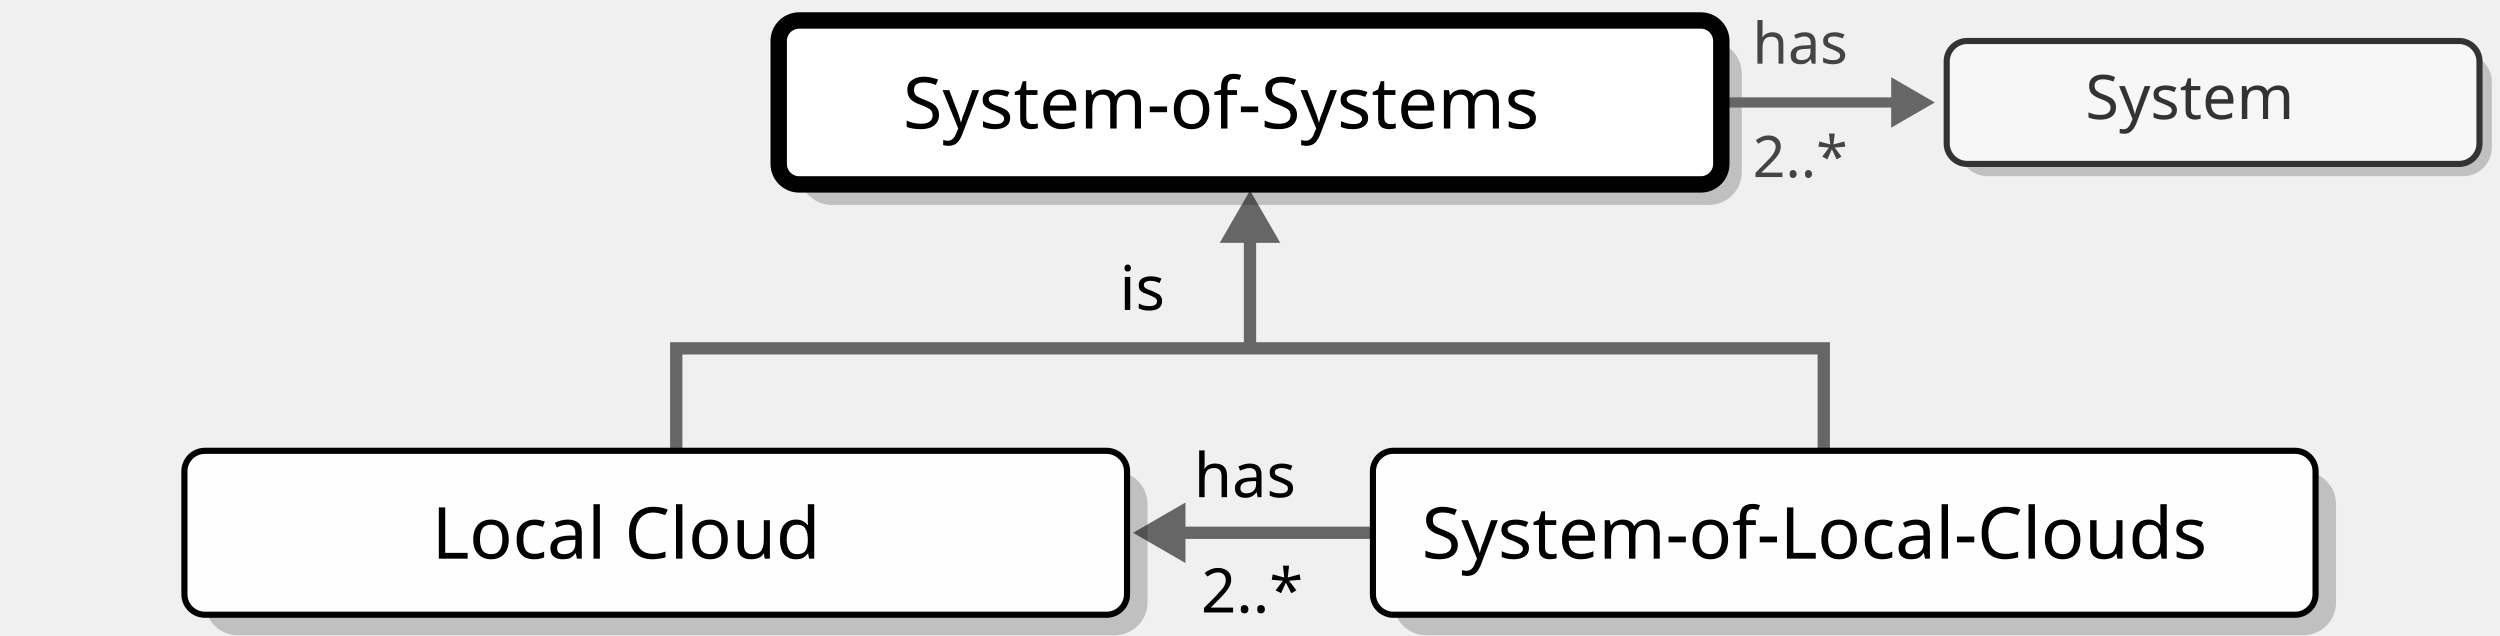
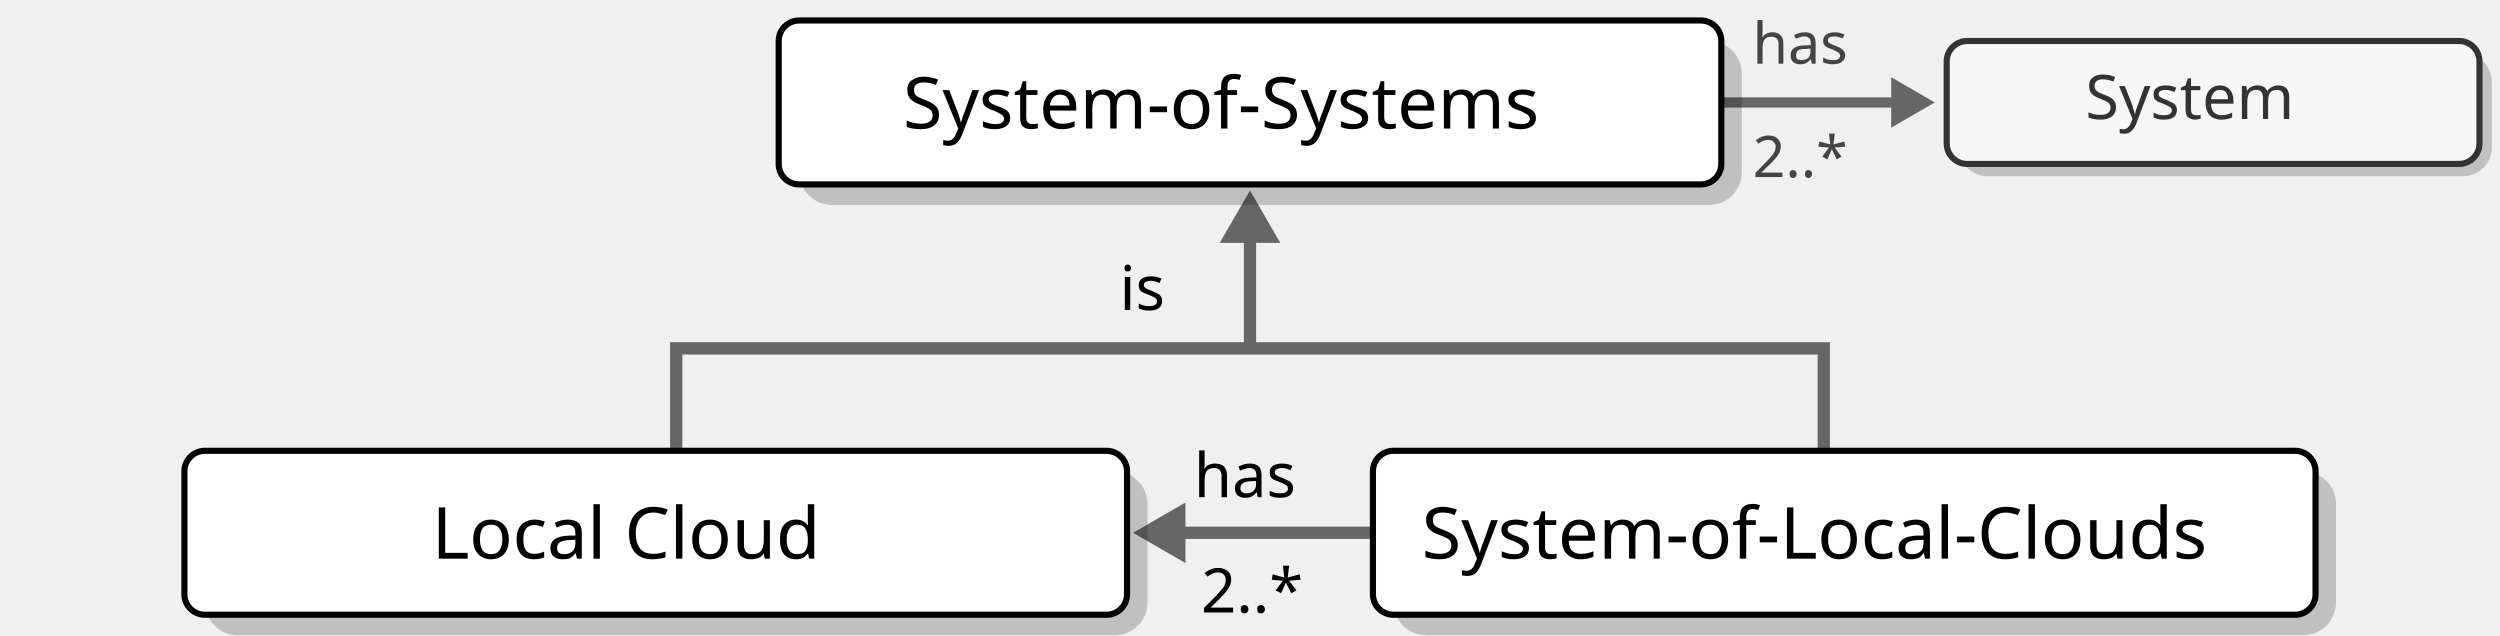
<svg xmlns="http://www.w3.org/2000/svg" xmlns:xlink="http://www.w3.org/1999/xlink" width="122mm" height="31mm" version="1.1" viewBox="0 0 122 31" id="svg162">
  <defs id="defs5">
    <marker id="a" overflow="visible" orient="auto">
      <path transform="scale(0.4)" d="M 5.77,0 -2.88,5 V -5 Z" fill="context-stroke" fill-rule="evenodd" stroke="context-stroke" stroke-width="1pt" id="path2" />
    </marker>
    <marker id="e" overflow="visible" orient="auto">
      <path transform="scale(0.4)" d="M 5.77,0 -2.88,5 V -5 Z" fill="context-stroke" fill-rule="evenodd" stroke="context-stroke" stroke-width="1pt" id="path824" />
    </marker>
    <marker id="a-2" overflow="visible" orient="auto">
      <path transform="scale(0.4)" d="M 5.77,0 -2.88,5 V -5 Z" fill="context-stroke" fill-rule="evenodd" stroke="context-stroke" stroke-width="1pt" id="path2-3" />
    </marker>
    <marker id="a-3" overflow="visible" orient="auto">
      <path transform="scale(0.4)" d="M 5.77,0 -2.88,5 V -5 Z" fill="context-stroke" fill-rule="evenodd" stroke="context-stroke" stroke-width="1pt" id="path2-2" />
    </marker>
  </defs>
  <path style="fill:none;stroke:#666666;stroke-width:0.6;stroke-linecap:butt;stroke-linejoin:miter;stroke-miterlimit:4;stroke-dasharray:none;stroke-opacity:1" d="m 33,22 v -5 h 56 v 5" id="path16281" />
  <path d="m 61,17 v -6" marker-end="url(#a)" id="path3155" style="fill:none;stroke:#666666;stroke-width:0.6;stroke-miterlimit:4;stroke-dasharray:none" />
  <path d="m 66.999,26 h -10" marker-end="url(#a)" id="use19748" style="fill:none;stroke:#666666;stroke-width:0.6;stroke-miterlimit:4;stroke-dasharray:none" />
  <use x="0" y="0" xlink:href="#g1951" id="use1953" transform="translate(57.9995)" width="100%" height="100%" />
-   <rect id="rect1655" x="39" y="2" width="46" height="8" rx="1.6" fill="none" opacity="0.913" stroke="#000000" stroke-linejoin="round" stroke-width="0.333" style="opacity:1;fill:#000000;fill-opacity:0.2;stroke:none;stroke-width:0.8;stroke-miterlimit:4;stroke-dasharray:none" />
  <g id="use1449" transform="translate(24.00001,-50)">
    <rect id="rect985" x="71.6" y="52.6" width="26" height="6" rx="1.4" fill="none" opacity="0.913" stroke="#000000" stroke-linejoin="round" stroke-width="0.333" style="opacity:1;fill:#000000;fill-opacity:0.2;stroke:none;stroke-width:0.3;stroke-miterlimit:4;stroke-dasharray:none;stroke-opacity:1" />
    <rect id="rect987" x="70.999" y="52" width="26" height="6" rx="1" fill="none" opacity="0.913" stroke="#000000" stroke-linejoin="round" stroke-width="0.333" style="opacity:1;fill:#f7f7f7;fill-opacity:1;stroke:#333333;stroke-width:0.3;stroke-miterlimit:4;stroke-dasharray:none;stroke-opacity:1" />
  </g>
  <path d="m 83.999,5 h 9" marker-end="url(#a)" id="use2317" style="fill:none;stroke:#666666;stroke-width:0.5;stroke-miterlimit:4;stroke-dasharray:none;stroke-opacity:1" />
-   <rect id="rect45004" x="38" y="1" width="46" height="8" rx="1" fill="none" opacity="0.913" stroke="#000000" stroke-linejoin="round" stroke-width="0.333" style="opacity:1;fill:#ffffff;fill-opacity:1;stroke-width:0.8;stroke-miterlimit:4;stroke-dasharray:none" />
  <g id="g1951" transform="translate(-18.0005,-14)">
    <rect id="rect1867" x="28" y="37" width="46" height="8" rx="1.6" fill="none" opacity="0.913" stroke="#000000" stroke-linejoin="round" stroke-width="0.333" style="opacity:1;fill:#000000;fill-opacity:0.2;stroke:none;stroke-width:0.8;stroke-miterlimit:4;stroke-dasharray:none" />
    <rect id="use8966" x="27" y="36" width="46" height="8" rx="1" fill="none" opacity="0.913" stroke="#000000" stroke-linejoin="round" stroke-width="0.333" style="opacity:1;fill:#fefefe;fill-opacity:1;stroke-width:0.3;stroke-miterlimit:4;stroke-dasharray:none" />
  </g>
  <text x="31.914" y="27.259" font-size="3.5px" style="line-height:1.25;font-family:sans-serif;stroke-width:0.265" xml:space="preserve" id="text8978">
    <tspan x="31.914" y="27.259" font-size="3.5px" stroke-width="0.265" text-align="center" text-anchor="middle" id="tspan8976">Local Cloud</tspan>
  </text>
  <text x="89.914" y="27.259" font-size="3.5px" style="line-height:1.25;font-family:sans-serif;stroke-width:0.265" xml:space="preserve" id="text8982">
    <tspan x="89.914" y="27.259" font-size="3.5px" stroke-width="0.265" text-align="center" text-anchor="middle" id="tspan8980">System-of-Local-Clouds</tspan>
  </text>
  <text x="61.162" y="15.124" style="font-size:3px;line-height:1.25;font-family:sans-serif;stroke-width:0.265" xml:space="preserve" id="use32783">
    <tspan x="59.194" y="15.124" stroke-width="0.265" id="tspan6742" style="text-align:end;text-anchor:end">is</tspan>
  </text>
  <text x="70.454" y="24.261" style="font-size:3px;line-height:1.25;font-family:sans-serif;stroke-width:0.265" xml:space="preserve" id="use34501">
    <tspan x="65.582" y="24.261" stroke-width="0.265" id="tspan6776" style="text-align:end;text-anchor:end">has</tspan>
  </text>
+   <use x="0" y="0" xlink:href="#g1951" id="use972" transform="translate(29.0005,-21)" width="100%" height="100%" />
  <text x="60.958" y="6.272" font-size="3.5px" style="line-height:1.25;font-family:sans-serif;stroke-width:0.265" xml:space="preserve" id="text44012">
    <tspan x="60.958" y="6.272" font-size="3.5px" stroke-width="0.265" text-align="center" text-anchor="middle" id="tspan44010">System-of-Systems</tspan>
  </text>
  <text x="71.45" y="29.888" style="font-size:3px;line-height:1.25;font-family:sans-serif;stroke-width:0.265" xml:space="preserve" id="use15854">
    <tspan x="65.931" y="29.888" stroke-width="0.265" id="tspan22947" style="text-align:end;text-anchor:end">2..*</tspan>
  </text>
  <text x="108.03" y="5.809" font-size="3.5px" style="font-size:3px;line-height:1.25;font-family:sans-serif;stroke-width:0.265" xml:space="preserve" id="text11944">
    <tspan x="108.03" y="5.809" font-size="3.5px" stroke-width="0.265" text-align="center" text-anchor="middle" id="tspan11942" style="font-size:3px;fill:#333333;fill-opacity:1">System</tspan>
  </text>
  <text x="85.527" y="8.642" style="font-size:2.8px;line-height:1.25;font-family:sans-serif;stroke-width:0.265" xml:space="preserve" id="text2401">
    <tspan x="85.527" y="8.642" stroke-width="0.265" id="tspan2399" style="font-size:2.8px;fill:#444444;fill-opacity:1">2..*</tspan>
  </text>
  <text x="85.527" y="3.108" style="font-size:2.8px;line-height:1.25;font-family:sans-serif;stroke-width:0.265" xml:space="preserve" id="text1176">
    <tspan x="85.527" y="3.108" stroke-width="0.265" id="tspan1174" style="font-size:2.8px;fill:#444444;fill-opacity:1">has</tspan>
  </text>
</svg>
